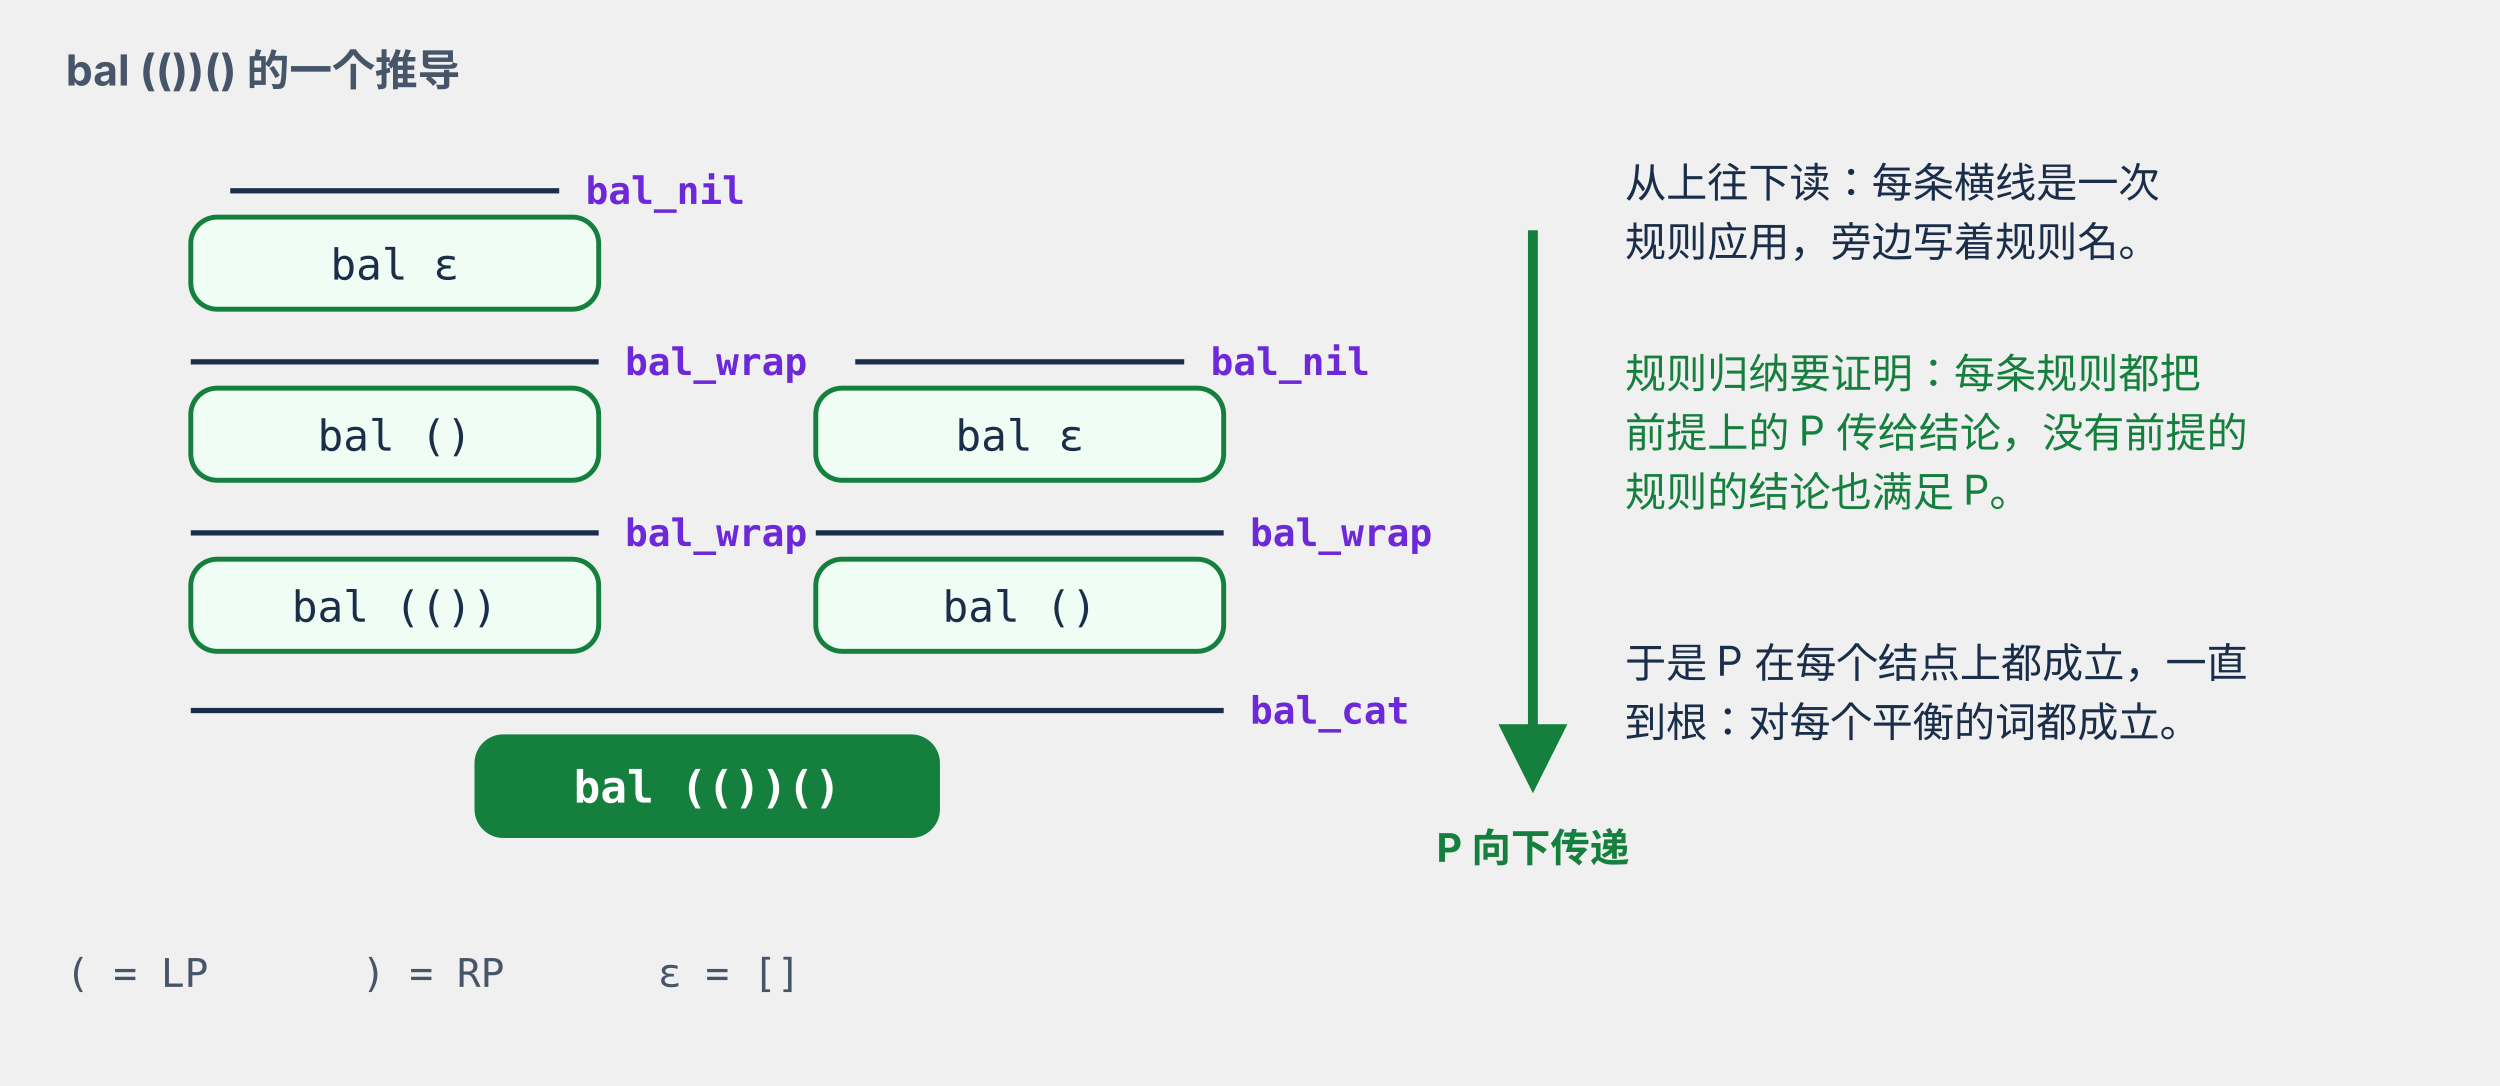
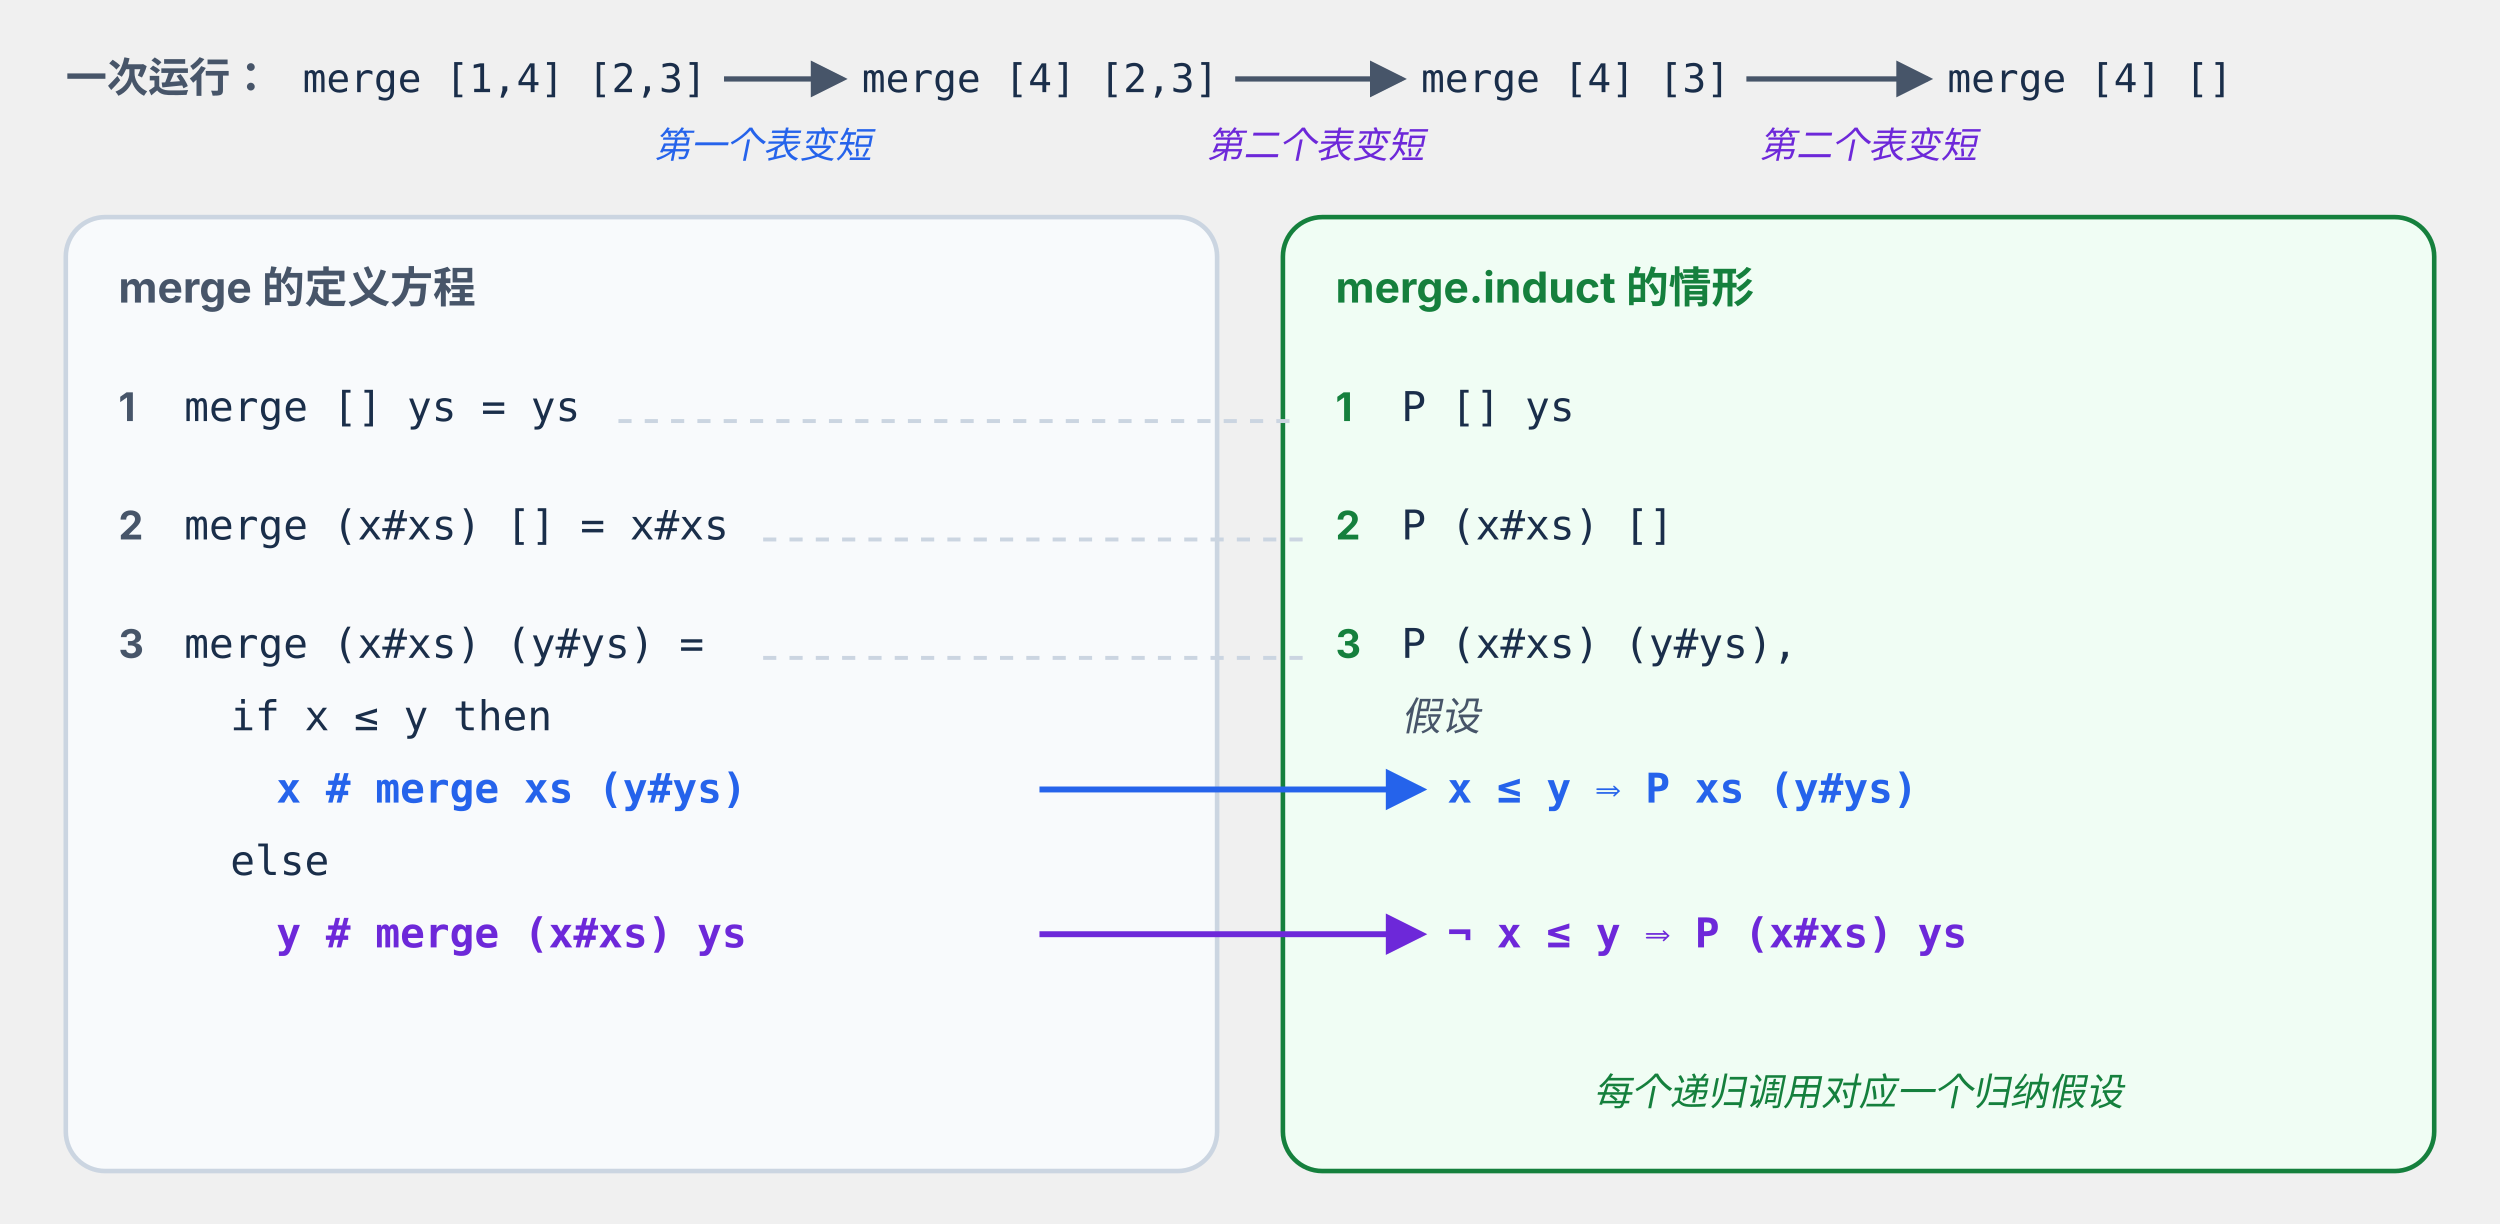
- <svg xmlns="http://www.w3.org/2000/svg" viewBox="0 0 760 330" width="760" height="330" role="img">
+ <svg xmlns="http://www.w3.org/2000/svg" viewBox="0 0 760 372" width="760" height="372" role="img">
  <defs>
-     <marker id="ah-15803D" viewBox="0 0 10 10" refX="8.5" refY="5" markerWidth="7" markerHeight="7" orient="auto-start-reverse">
-       <path d="M0 0 10 5 0 10z" fill="#15803D" />
+     <marker id="ah-2563EB" viewBox="0 0 10 10" refX="8.5" refY="5" markerWidth="7" markerHeight="7" orient="auto-start-reverse">
+       <path d="M0 0 10 5 0 10z" fill="#2563EB" />
+     </marker>
+     <marker id="ah-475569" viewBox="0 0 10 10" refX="8.5" refY="5" markerWidth="7" markerHeight="7" orient="auto-start-reverse">
+       <path d="M0 0 10 5 0 10z" fill="#475569" />
+     </marker>
+     <marker id="ah-6D28D9" viewBox="0 0 10 10" refX="8.5" refY="5" markerWidth="7" markerHeight="7" orient="auto-start-reverse">
+       <path d="M0 0 10 5 0 10z" fill="#6D28D9" />
    </marker>
  </defs>
-   <text x="20" y="26" font-family="'DM Sans', system-ui, -apple-system, 'Segoe UI', 'PingFang SC', 'Hiragino Sans GB', 'Microsoft YaHei', 'Noto Sans SC', sans-serif" font-size="13" font-weight="700" fill="#475569" text-anchor="start">bal (())() 的一个推导</text>
-   <line x1="70" y1="58" x2="170" y2="58" stroke="#1A2E4A" stroke-width="1.6" />
-   <text x="178" y="62" font-family="'Isabelle DejaVu Sans Mono', 'DejaVu Sans Mono', Consolas, Menlo, 'PingFang SC', 'Microsoft YaHei', monospace" font-size="11.5" font-weight="600" fill="#6D28D9" text-anchor="start">bal_nil</text>
-   <rect x="58" y="66" width="124" height="28" rx="8" fill="#F0FDF4" stroke="#15803D" stroke-width="1.5" />
-   <text x="120" y="85" font-family="'Isabelle DejaVu Sans Mono', 'DejaVu Sans Mono', Consolas, Menlo, 'PingFang SC', 'Microsoft YaHei', monospace" font-size="13" font-weight="400" fill="#1A2E4A" text-anchor="middle">bal ε</text>
-   <line x1="58" y1="110" x2="182" y2="110" stroke="#1A2E4A" stroke-width="1.6" />
-   <text x="190" y="114" font-family="'Isabelle DejaVu Sans Mono', 'DejaVu Sans Mono', Consolas, Menlo, 'PingFang SC', 'Microsoft YaHei', monospace" font-size="11.5" font-weight="600" fill="#6D28D9" text-anchor="start">bal_wrap</text>
-   <rect x="58" y="118" width="124" height="28" rx="8" fill="#F0FDF4" stroke="#15803D" stroke-width="1.5" />
-   <text x="120" y="137" font-family="'Isabelle DejaVu Sans Mono', 'DejaVu Sans Mono', Consolas, Menlo, 'PingFang SC', 'Microsoft YaHei', monospace" font-size="13" font-weight="400" fill="#1A2E4A" text-anchor="middle">bal ()</text>
-   <line x1="58" y1="162" x2="182" y2="162" stroke="#1A2E4A" stroke-width="1.6" />
-   <text x="190" y="166" font-family="'Isabelle DejaVu Sans Mono', 'DejaVu Sans Mono', Consolas, Menlo, 'PingFang SC', 'Microsoft YaHei', monospace" font-size="11.5" font-weight="600" fill="#6D28D9" text-anchor="start">bal_wrap</text>
-   <rect x="58" y="170" width="124" height="28" rx="8" fill="#F0FDF4" stroke="#15803D" stroke-width="1.5" />
-   <text x="120" y="189" font-family="'Isabelle DejaVu Sans Mono', 'DejaVu Sans Mono', Consolas, Menlo, 'PingFang SC', 'Microsoft YaHei', monospace" font-size="13" font-weight="400" fill="#1A2E4A" text-anchor="middle">bal (())</text>
-   <line x1="260" y1="110" x2="360" y2="110" stroke="#1A2E4A" stroke-width="1.6" />
-   <text x="368" y="114" font-family="'Isabelle DejaVu Sans Mono', 'DejaVu Sans Mono', Consolas, Menlo, 'PingFang SC', 'Microsoft YaHei', monospace" font-size="11.5" font-weight="600" fill="#6D28D9" text-anchor="start">bal_nil</text>
-   <rect x="248" y="118" width="124" height="28" rx="8" fill="#F0FDF4" stroke="#15803D" stroke-width="1.5" />
-   <text x="310" y="137" font-family="'Isabelle DejaVu Sans Mono', 'DejaVu Sans Mono', Consolas, Menlo, 'PingFang SC', 'Microsoft YaHei', monospace" font-size="13" font-weight="400" fill="#1A2E4A" text-anchor="middle">bal ε</text>
-   <line x1="248" y1="162" x2="372" y2="162" stroke="#1A2E4A" stroke-width="1.6" />
-   <text x="380" y="166" font-family="'Isabelle DejaVu Sans Mono', 'DejaVu Sans Mono', Consolas, Menlo, 'PingFang SC', 'Microsoft YaHei', monospace" font-size="11.5" font-weight="600" fill="#6D28D9" text-anchor="start">bal_wrap</text>
-   <rect x="248" y="170" width="124" height="28" rx="8" fill="#F0FDF4" stroke="#15803D" stroke-width="1.5" />
-   <text x="310" y="189" font-family="'Isabelle DejaVu Sans Mono', 'DejaVu Sans Mono', Consolas, Menlo, 'PingFang SC', 'Microsoft YaHei', monospace" font-size="13" font-weight="400" fill="#1A2E4A" text-anchor="middle">bal ()</text>
-   <line x1="58" y1="216" x2="372" y2="216" stroke="#1A2E4A" stroke-width="1.6" />
-   <text x="380" y="220" font-family="'Isabelle DejaVu Sans Mono', 'DejaVu Sans Mono', Consolas, Menlo, 'PingFang SC', 'Microsoft YaHei', monospace" font-size="11.5" font-weight="600" fill="#6D28D9" text-anchor="start">bal_cat</text>
-   <rect x="145" y="224" width="140" height="30" rx="8" fill="#15803D" stroke="#15803D" stroke-width="1.5" />
-   <text x="215" y="244" font-family="'Isabelle DejaVu Sans Mono', 'DejaVu Sans Mono', Consolas, Menlo, 'PingFang SC', 'Microsoft YaHei', monospace" font-size="13.5" font-weight="700" fill="#FFFFFF" text-anchor="middle">bal (())()</text>
-   <line x1="466" y1="70" x2="466" y2="238" stroke="#15803D" stroke-width="3" marker-end="url(#ah-15803D)" />
-   <text x="466" y="262" font-family="'DM Sans', system-ui, -apple-system, 'Segoe UI', 'PingFang SC', 'Hiragino Sans GB', 'Microsoft YaHei', 'Noto Sans SC', sans-serif" font-size="12" font-weight="700" fill="#15803D" text-anchor="middle">P 向下传递</text>
-   <text x="494" y="60" font-family="'DM Sans', system-ui, -apple-system, 'Segoe UI', 'PingFang SC', 'Hiragino Sans GB', 'Microsoft YaHei', 'Noto Sans SC', sans-serif" font-size="12.5" font-weight="400" fill="#1A2E4A" text-anchor="start">从上往下读：每条横线是一次</text>
-   <text x="494" y="78" font-family="'DM Sans', system-ui, -apple-system, 'Segoe UI', 'PingFang SC', 'Hiragino Sans GB', 'Microsoft YaHei', 'Noto Sans SC', sans-serif" font-size="12.5" font-weight="400" fill="#1A2E4A" text-anchor="start">规则应用，旁边写着规则名。</text>
-   <text x="494" y="118" font-family="'DM Sans', system-ui, -apple-system, 'Segoe UI', 'PingFang SC', 'Hiragino Sans GB', 'Microsoft YaHei', 'Noto Sans SC', sans-serif" font-size="12.5" font-weight="400" fill="#15803D" text-anchor="start">规则归纳要证明：每条规则都把</text>
-   <text x="494" y="136" font-family="'DM Sans', system-ui, -apple-system, 'Segoe UI', 'PingFang SC', 'Hiragino Sans GB', 'Microsoft YaHei', 'Noto Sans SC', sans-serif" font-size="12.5" font-weight="400" fill="#15803D" text-anchor="start">前提上的 P 传给结论，没有前提的</text>
-   <text x="494" y="154" font-family="'DM Sans', system-ui, -apple-system, 'Segoe UI', 'PingFang SC', 'Hiragino Sans GB', 'Microsoft YaHei', 'Noto Sans SC', sans-serif" font-size="12.5" font-weight="400" fill="#15803D" text-anchor="start">规则的结论也满足 P。</text>
-   <text x="494" y="206" font-family="'DM Sans', system-ui, -apple-system, 'Segoe UI', 'PingFang SC', 'Hiragino Sans GB', 'Microsoft YaHei', 'Noto Sans SC', sans-serif" font-size="12.5" font-weight="400" fill="#1A2E4A" text-anchor="start">于是 P 在每个结点上都成立，一直</text>
-   <text x="494" y="224" font-family="'DM Sans', system-ui, -apple-system, 'Segoe UI', 'PingFang SC', 'Hiragino Sans GB', 'Microsoft YaHei', 'Noto Sans SC', sans-serif" font-size="12.5" font-weight="400" fill="#1A2E4A" text-anchor="start">到根：对每个平衡的词都成立。</text>
-   <text x="20" y="300" font-family="'Isabelle DejaVu Sans Mono', 'DejaVu Sans Mono', Consolas, Menlo, 'PingFang SC', 'Microsoft YaHei', monospace" font-size="12" font-weight="400" fill="#475569" text-anchor="start">( = LP</text>
-   <text x="110" y="300" font-family="'Isabelle DejaVu Sans Mono', 'DejaVu Sans Mono', Consolas, Menlo, 'PingFang SC', 'Microsoft YaHei', monospace" font-size="12" font-weight="400" fill="#475569" text-anchor="start">) = RP</text>
-   <text x="200" y="300" font-family="'Isabelle DejaVu Sans Mono', 'DejaVu Sans Mono', Consolas, Menlo, 'PingFang SC', 'Microsoft YaHei', monospace" font-size="12" font-weight="400" fill="#475569" text-anchor="start">ε = []</text>
+   <text x="20" y="28" font-family="'DM Sans', system-ui, -apple-system, 'Segoe UI', 'PingFang SC', 'Hiragino Sans GB', 'Microsoft YaHei', 'Noto Sans SC', sans-serif" font-size="12.5" font-weight="700" fill="#475569" text-anchor="start">一次运行：</text>
+   <text x="92" y="28" font-family="'Isabelle DejaVu Sans Mono', 'DejaVu Sans Mono', Consolas, Menlo, 'PingFang SC', 'Microsoft YaHei', monospace" font-size="12" font-weight="400" fill="#1A2E4A" text-anchor="start">merge [1,4] [2,3]</text>
+   <text x="262" y="28" font-family="'Isabelle DejaVu Sans Mono', 'DejaVu Sans Mono', Consolas, Menlo, 'PingFang SC', 'Microsoft YaHei', monospace" font-size="12" font-weight="400" fill="#1A2E4A" text-anchor="start">merge [4] [2,3]</text>
+   <text x="432" y="28" font-family="'Isabelle DejaVu Sans Mono', 'DejaVu Sans Mono', Consolas, Menlo, 'PingFang SC', 'Microsoft YaHei', monospace" font-size="12" font-weight="400" fill="#1A2E4A" text-anchor="start">merge [4] [3]</text>
+   <text x="592" y="28" font-family="'Isabelle DejaVu Sans Mono', 'DejaVu Sans Mono', Consolas, Menlo, 'PingFang SC', 'Microsoft YaHei', monospace" font-size="12" font-weight="400" fill="#1A2E4A" text-anchor="start">merge [4] []</text>
+   <line x1="220.1" y1="24" x2="256" y2="24" stroke="#475569" stroke-width="1.6" marker-end="url(#ah-475569)" />
+   <line x1="375.5" y1="24" x2="426" y2="24" stroke="#475569" stroke-width="1.6" marker-end="url(#ah-475569)" />
+   <line x1="530.9" y1="24" x2="586" y2="24" stroke="#475569" stroke-width="1.6" marker-end="url(#ah-475569)" />
+   <text x="232" y="48" font-family="'DM Sans', system-ui, -apple-system, 'Segoe UI', 'PingFang SC', 'Hiragino Sans GB', 'Microsoft YaHei', 'Noto Sans SC', sans-serif" font-size="11" font-weight="400" fill="#2563EB" text-anchor="middle" font-style="italic">第一个表变短</text>
+   <text x="400" y="48" font-family="'DM Sans', system-ui, -apple-system, 'Segoe UI', 'PingFang SC', 'Hiragino Sans GB', 'Microsoft YaHei', 'Noto Sans SC', sans-serif" font-size="11" font-weight="400" fill="#6D28D9" text-anchor="middle" font-style="italic">第二个表变短</text>
+   <text x="568" y="48" font-family="'DM Sans', system-ui, -apple-system, 'Segoe UI', 'PingFang SC', 'Hiragino Sans GB', 'Microsoft YaHei', 'Noto Sans SC', sans-serif" font-size="11" font-weight="400" fill="#6D28D9" text-anchor="middle" font-style="italic">第二个表变短</text>
+   <rect x="20" y="66" width="350" height="290" rx="12" fill="#F8FAFC" stroke="#CBD5E1" stroke-width="1.4" />
+   <rect x="390" y="66" width="350" height="290" rx="12" fill="#F0FDF4" stroke="#15803D" stroke-width="1.4" />
+   <text x="36" y="92" font-family="'DM Sans', system-ui, -apple-system, 'Segoe UI', 'PingFang SC', 'Hiragino Sans GB', 'Microsoft YaHei', 'Noto Sans SC', sans-serif" font-size="13" font-weight="700" fill="#475569" text-anchor="start">merge 的定义方程</text>
+   <text x="406" y="92" font-family="'DM Sans', system-ui, -apple-system, 'Segoe UI', 'PingFang SC', 'Hiragino Sans GB', 'Microsoft YaHei', 'Noto Sans SC', sans-serif" font-size="13" font-weight="700" fill="#15803D" text-anchor="start">merge.induct 的情形</text>
+   <text x="36" y="128" font-family="'DM Sans', system-ui, -apple-system, 'Segoe UI', 'PingFang SC', 'Hiragino Sans GB', 'Microsoft YaHei', 'Noto Sans SC', sans-serif" font-size="12" font-weight="700" fill="#475569" text-anchor="start">1</text>
+   <text x="56" y="128" font-family="'Isabelle DejaVu Sans Mono', 'DejaVu Sans Mono', Consolas, Menlo, 'PingFang SC', 'Microsoft YaHei', monospace" font-size="12.5" font-weight="400" fill="#1A2E4A" text-anchor="start">merge [] ys = ys</text>
+   <text x="36" y="164" font-family="'DM Sans', system-ui, -apple-system, 'Segoe UI', 'PingFang SC', 'Hiragino Sans GB', 'Microsoft YaHei', 'Noto Sans SC', sans-serif" font-size="12" font-weight="700" fill="#475569" text-anchor="start">2</text>
+   <text x="56" y="164" font-family="'Isabelle DejaVu Sans Mono', 'DejaVu Sans Mono', Consolas, Menlo, 'PingFang SC', 'Microsoft YaHei', monospace" font-size="12.5" font-weight="400" fill="#1A2E4A" text-anchor="start">merge (x#xs) [] = x#xs</text>
+   <text x="36" y="200" font-family="'DM Sans', system-ui, -apple-system, 'Segoe UI', 'PingFang SC', 'Hiragino Sans GB', 'Microsoft YaHei', 'Noto Sans SC', sans-serif" font-size="12" font-weight="700" fill="#475569" text-anchor="start">3</text>
+   <text x="56" y="200" font-family="'Isabelle DejaVu Sans Mono', 'DejaVu Sans Mono', Consolas, Menlo, 'PingFang SC', 'Microsoft YaHei', monospace" font-size="12.5" font-weight="400" fill="#1A2E4A" text-anchor="start">merge (x#xs) (y#ys) =</text>
+   <text x="70" y="222" font-family="'Isabelle DejaVu Sans Mono', 'DejaVu Sans Mono', Consolas, Menlo, 'PingFang SC', 'Microsoft YaHei', monospace" font-size="12.5" font-weight="400" fill="#1A2E4A" text-anchor="start">if x ≤ y then</text>
+   <text x="84" y="244" font-family="'Isabelle DejaVu Sans Mono', 'DejaVu Sans Mono', Consolas, Menlo, 'PingFang SC', 'Microsoft YaHei', monospace" font-size="12.5" font-weight="600" fill="#2563EB" text-anchor="start">x # merge xs (y#ys)</text>
+   <text x="70" y="266" font-family="'Isabelle DejaVu Sans Mono', 'DejaVu Sans Mono', Consolas, Menlo, 'PingFang SC', 'Microsoft YaHei', monospace" font-size="12.5" font-weight="400" fill="#1A2E4A" text-anchor="start">else</text>
+   <text x="84" y="288" font-family="'Isabelle DejaVu Sans Mono', 'DejaVu Sans Mono', Consolas, Menlo, 'PingFang SC', 'Microsoft YaHei', monospace" font-size="12.5" font-weight="600" fill="#6D28D9" text-anchor="start">y # merge (x#xs) ys</text>
+   <text x="406" y="128" font-family="'DM Sans', system-ui, -apple-system, 'Segoe UI', 'PingFang SC', 'Hiragino Sans GB', 'Microsoft YaHei', 'Noto Sans SC', sans-serif" font-size="12" font-weight="700" fill="#15803D" text-anchor="start">1</text>
+   <text x="426" y="128" font-family="'Isabelle DejaVu Sans Mono', 'DejaVu Sans Mono', Consolas, Menlo, 'PingFang SC', 'Microsoft YaHei', monospace" font-size="12.5" font-weight="400" fill="#1A2E4A" text-anchor="start">P [] ys</text>
+   <text x="406" y="164" font-family="'DM Sans', system-ui, -apple-system, 'Segoe UI', 'PingFang SC', 'Hiragino Sans GB', 'Microsoft YaHei', 'Noto Sans SC', sans-serif" font-size="12" font-weight="700" fill="#15803D" text-anchor="start">2</text>
+   <text x="426" y="164" font-family="'Isabelle DejaVu Sans Mono', 'DejaVu Sans Mono', Consolas, Menlo, 'PingFang SC', 'Microsoft YaHei', monospace" font-size="12.5" font-weight="400" fill="#1A2E4A" text-anchor="start">P (x#xs) []</text>
+   <text x="406" y="200" font-family="'DM Sans', system-ui, -apple-system, 'Segoe UI', 'PingFang SC', 'Hiragino Sans GB', 'Microsoft YaHei', 'Noto Sans SC', sans-serif" font-size="12" font-weight="700" fill="#15803D" text-anchor="start">3</text>
+   <text x="426" y="200" font-family="'Isabelle DejaVu Sans Mono', 'DejaVu Sans Mono', Consolas, Menlo, 'PingFang SC', 'Microsoft YaHei', monospace" font-size="12.5" font-weight="400" fill="#1A2E4A" text-anchor="start">P (x#xs) (y#ys),</text>
+   <text x="426" y="222" font-family="'DM Sans', system-ui, -apple-system, 'Segoe UI', 'PingFang SC', 'Hiragino Sans GB', 'Microsoft YaHei', 'Noto Sans SC', sans-serif" font-size="12" font-weight="400" fill="#475569" text-anchor="start" font-style="italic">假设</text>
+   <text x="440" y="244" font-family="'Isabelle DejaVu Sans Mono', 'DejaVu Sans Mono', Consolas, Menlo, 'PingFang SC', 'Microsoft YaHei', monospace" font-size="12.5" font-weight="600" fill="#2563EB" text-anchor="start">x ≤ y ⟹ P xs (y#ys)</text>
+   <text x="440" y="288" font-family="'Isabelle DejaVu Sans Mono', 'DejaVu Sans Mono', Consolas, Menlo, 'PingFang SC', 'Microsoft YaHei', monospace" font-size="12.5" font-weight="600" fill="#6D28D9" text-anchor="start">¬ x ≤ y ⟹ P (x#xs) ys</text>
+   <line x1="316" y1="240" x2="432" y2="240" stroke="#2563EB" stroke-width="1.8" marker-end="url(#ah-2563EB)" />
+   <line x1="316" y1="284" x2="432" y2="284" stroke="#6D28D9" stroke-width="1.8" marker-end="url(#ah-6D28D9)" />
+   <line x1="188" y1="128" x2="396" y2="128" stroke="#CBD5E1" stroke-width="1.2" stroke-dasharray="4 4" />
+   <line x1="232" y1="164" x2="396" y2="164" stroke="#CBD5E1" stroke-width="1.2" stroke-dasharray="4 4" />
+   <line x1="232" y1="200" x2="396" y2="200" stroke="#CBD5E1" stroke-width="1.2" stroke-dasharray="4 4" />
+   <text x="565" y="336" font-family="'DM Sans', system-ui, -apple-system, 'Segoe UI', 'PingFang SC', 'Hiragino Sans GB', 'Microsoft YaHei', 'Noto Sans SC', sans-serif" font-size="11.5" font-weight="400" fill="#15803D" text-anchor="middle" font-style="italic">每个递归调用对应一个归纳假设</text>
</svg>
